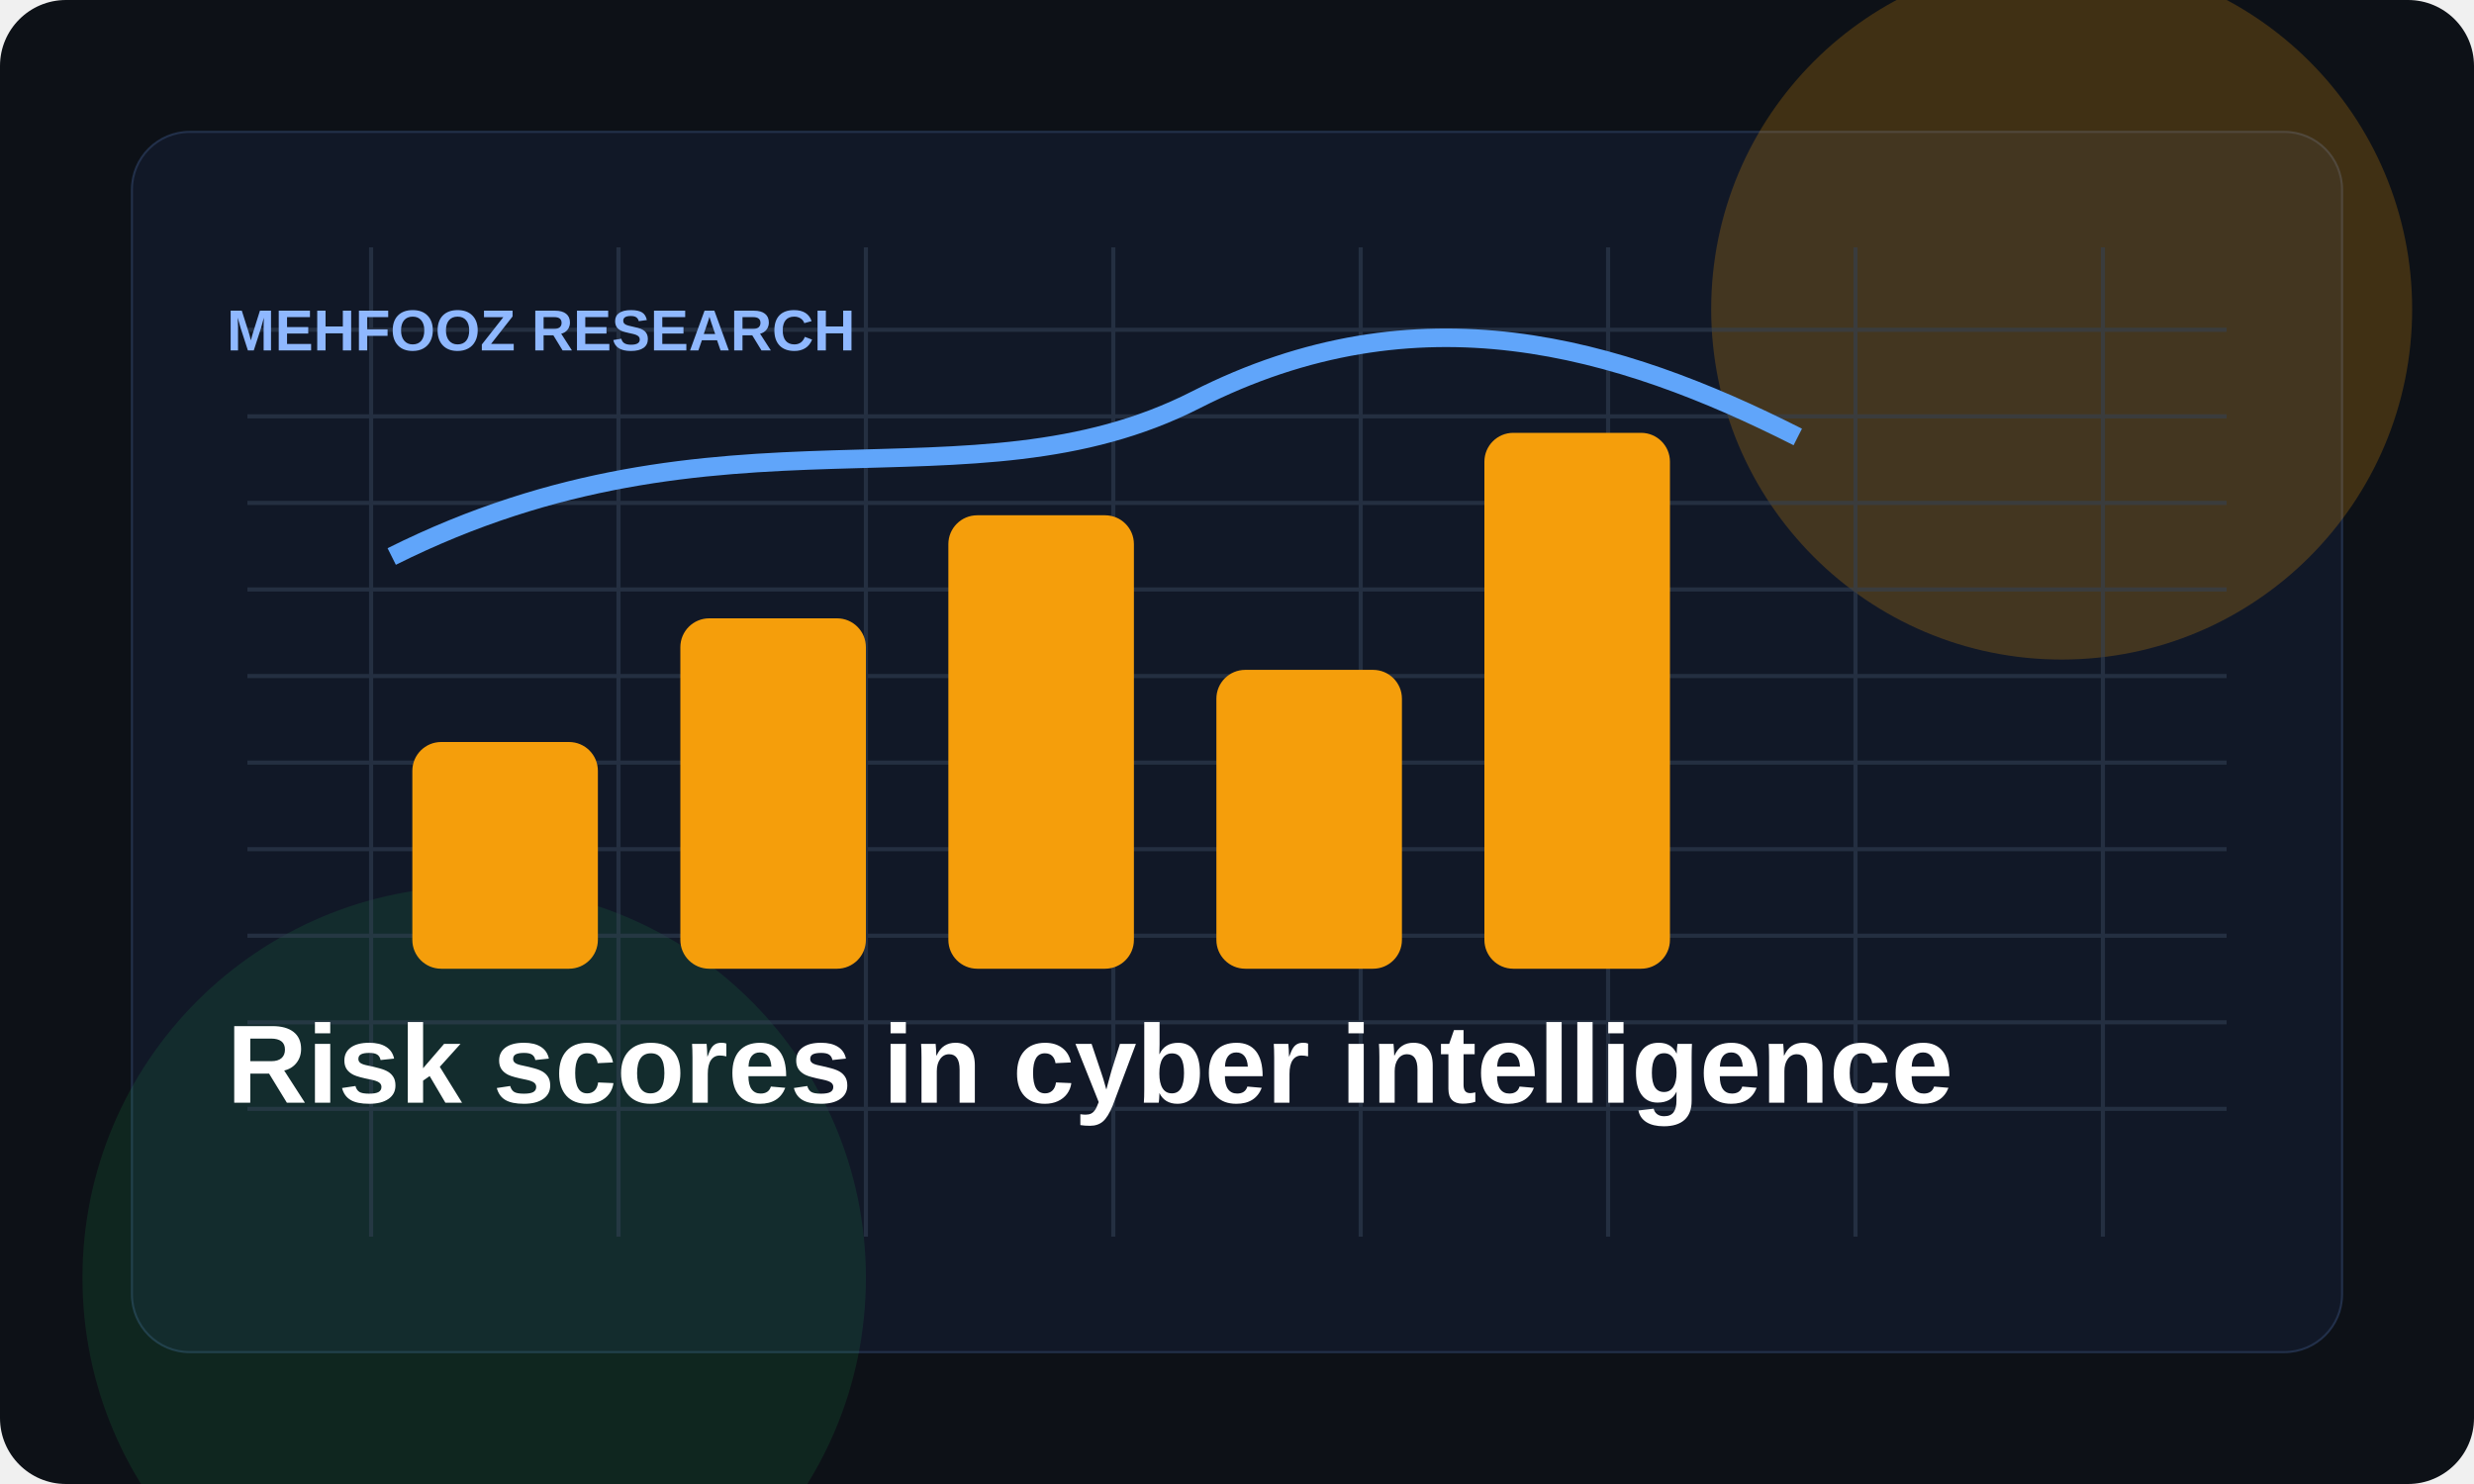
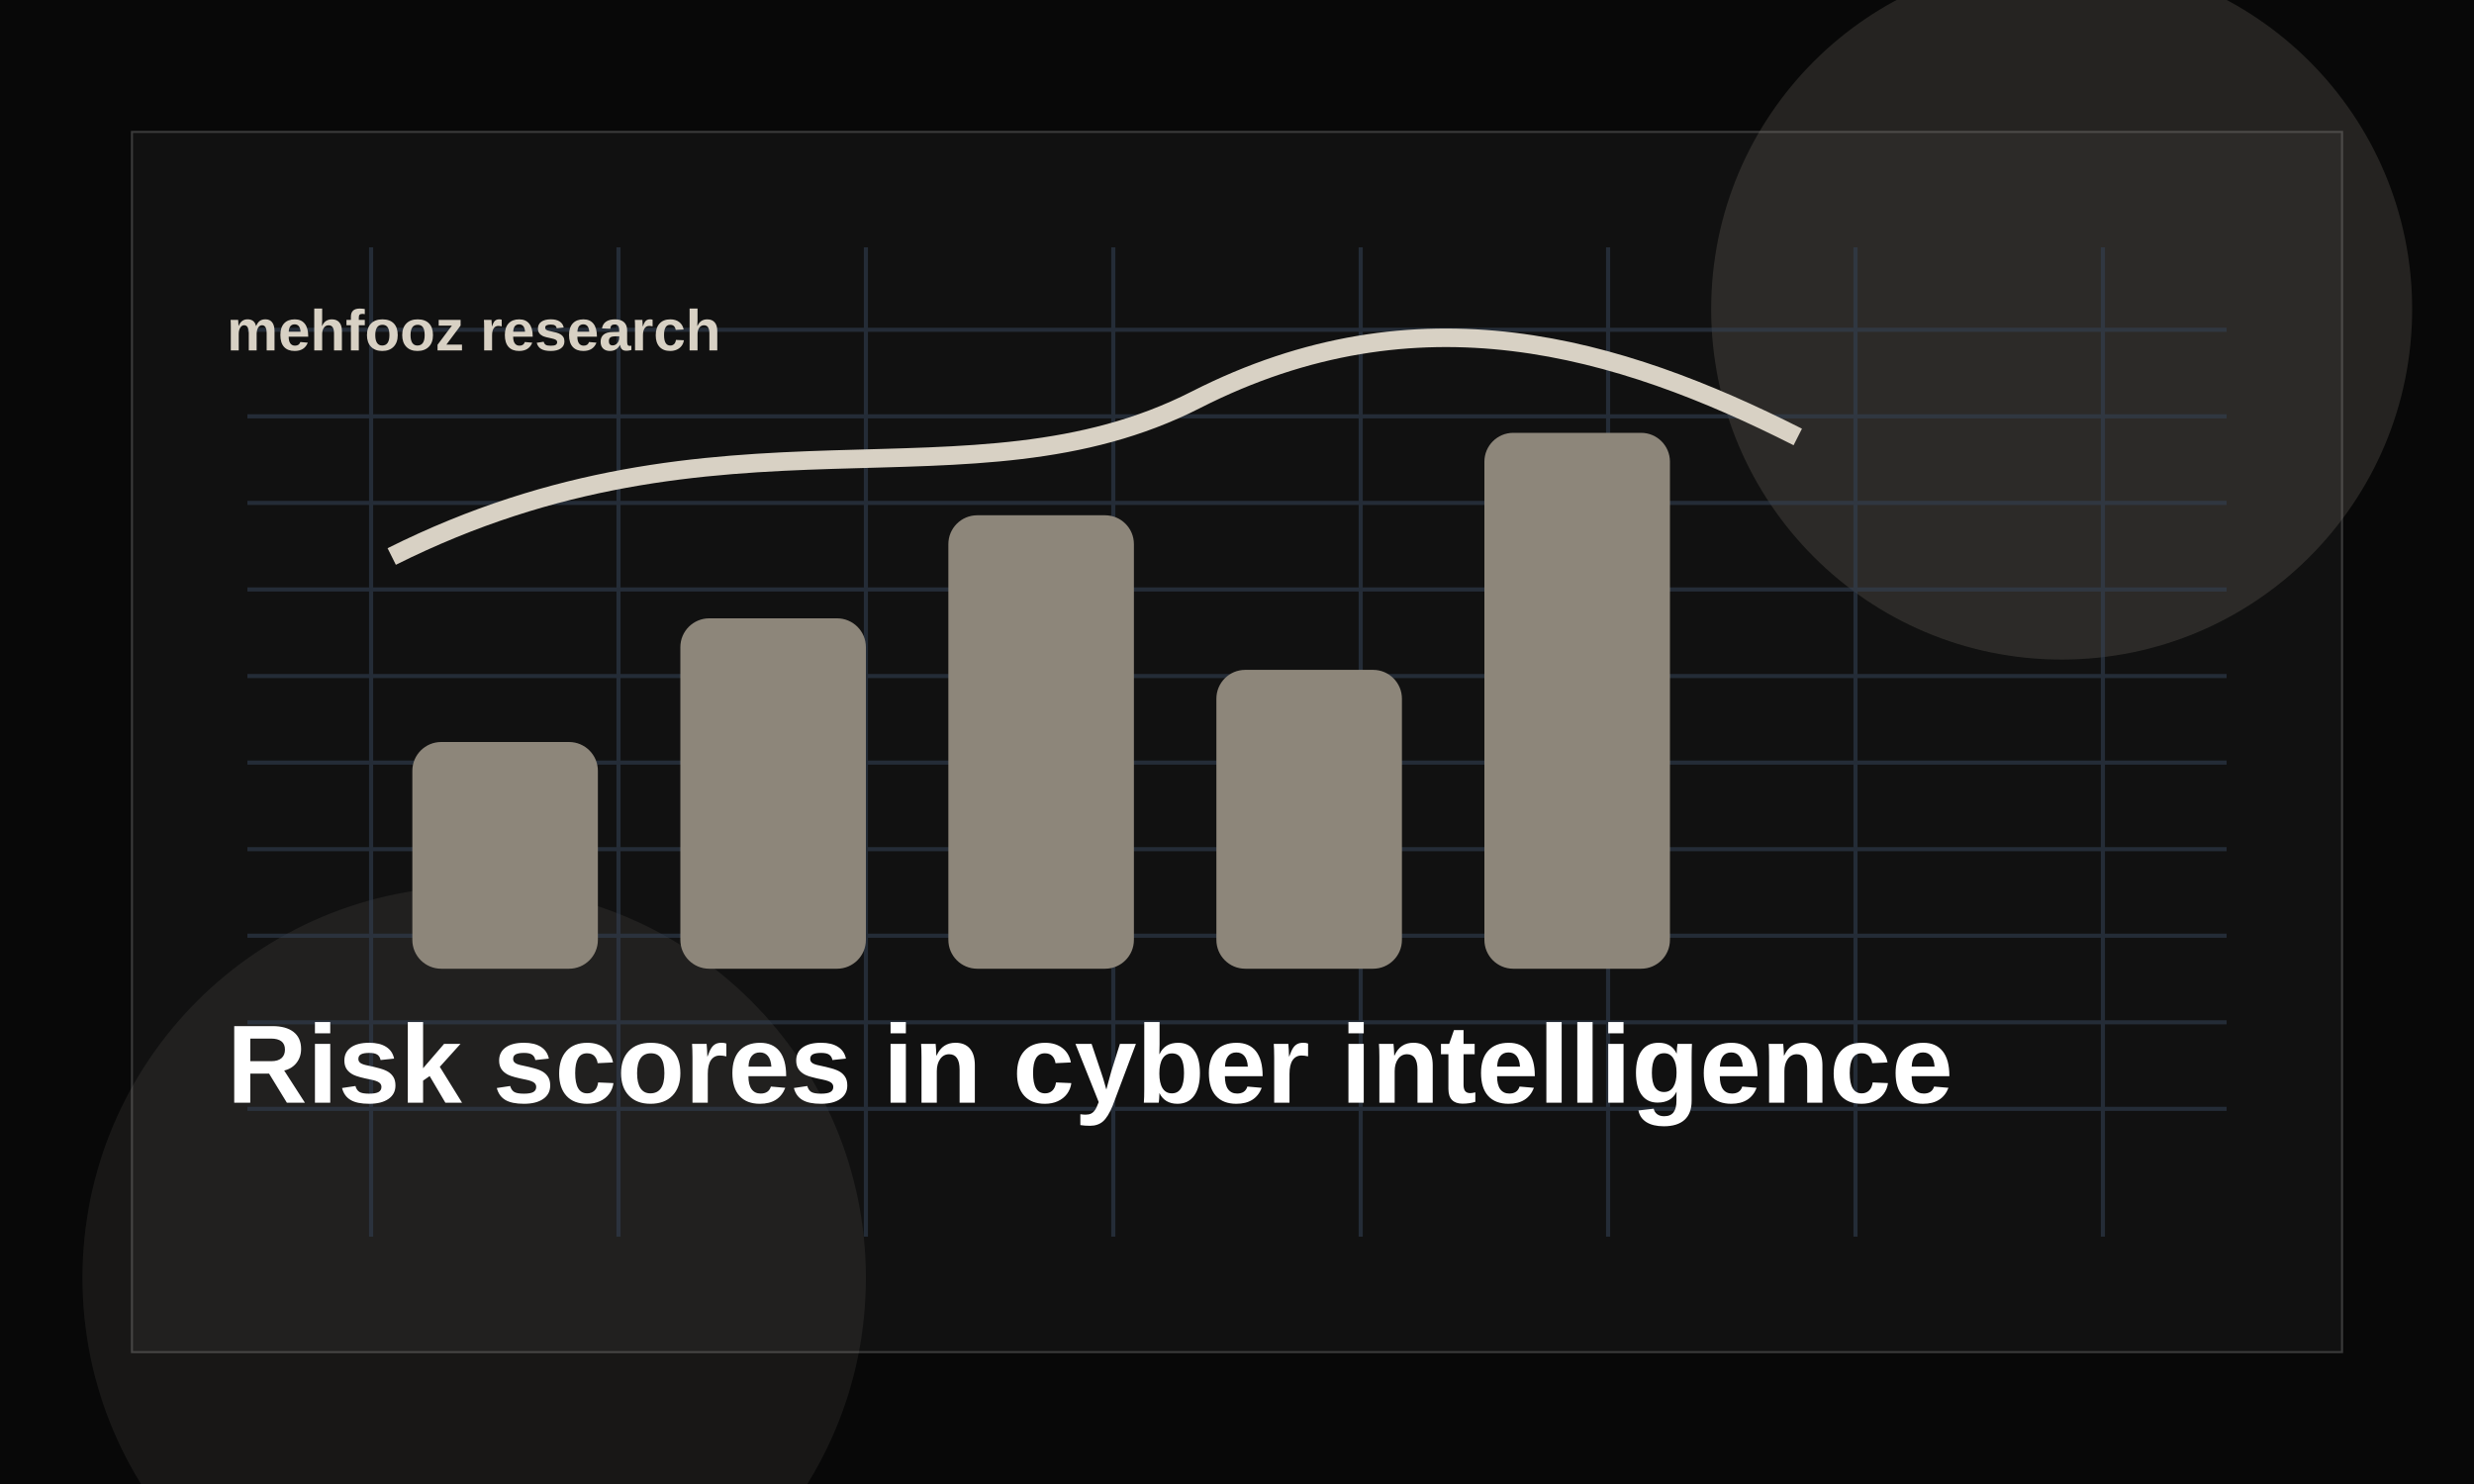
<svg xmlns="http://www.w3.org/2000/svg" viewBox="0 0 1200 720" role="img" aria-label="Risk scores in cyber intelligence illustration">
-   <rect width="1200" height="720" rx="32" fill="#0d1117" />
-   <rect x="64" y="64" width="1072" height="592" rx="28" fill="#111827" stroke="#22304a" />
-   <circle cx="1000" cy="150" r="170" fill="#f59e0b" opacity=".22" />
-   <circle cx="230" cy="620" r="190" fill="#22c55e" opacity=".12" />
+   <rect width="1200" height="720" fill="#080808" />
+   <rect x="64" y="64" width="1072" height="592" fill="#111111" stroke="#3a3a3a" />
+   <circle cx="1000" cy="150" r="170" fill="#8d867a" opacity=".22" />
+   <circle cx="230" cy="620" r="190" fill="#d8d1c4" opacity=".08" />
  <g stroke="#334155" stroke-width="2" opacity=".55">
    <path d="M120 160 H1080" />
    <path d="M120 202 H1080" />
    <path d="M120 244 H1080" />
    <path d="M120 286 H1080" />
    <path d="M120 328 H1080" />
    <path d="M120 370 H1080" />
    <path d="M120 412 H1080" />
    <path d="M120 454 H1080" />
    <path d="M120 496 H1080" />
    <path d="M120 538 H1080" />
    <path d="M180 120 V600" />
    <path d="M300 120 V600" />
    <path d="M420 120 V600" />
    <path d="M540 120 V600" />
    <path d="M660 120 V600" />
    <path d="M780 120 V600" />
    <path d="M900 120 V600" />
    <path d="M1020 120 V600" />
  </g>
-   <g fill="#f59e0b">
+   <g fill="#8d867a">
    <rect x="200" y="360" width="90" height="110" rx="14" />
    <rect x="330" y="300" width="90" height="170" rx="14" />
    <rect x="460" y="250" width="90" height="220" rx="14" />
    <rect x="590" y="325" width="90" height="145" rx="14" />
    <rect x="720" y="210" width="90" height="260" rx="14" />
  </g>
-   <path d="M190 270c160-80 280-20 390-76 108-55 205-26 292 18" fill="none" stroke="#60a5fa" stroke-width="9" />
-   <text x="110" y="170" fill="#8fb8ff" font-family="Arial, sans-serif" font-size="28" font-weight="700">MEHFOOZ RESEARCH</text>
+   <path d="M190 270c160-80 280-20 390-76 108-55 205-26 292 18" fill="none" stroke="#d8d1c4" stroke-width="9" />
+   <text x="110" y="170" fill="#d8d1c4" font-family="Arial, sans-serif" font-size="28" font-weight="700">mehfooz research</text>
  <text x="110" y="535" fill="#ffffff" font-family="Arial, sans-serif" font-size="54" font-weight="800">Risk scores in cyber intelligence</text>
</svg>
